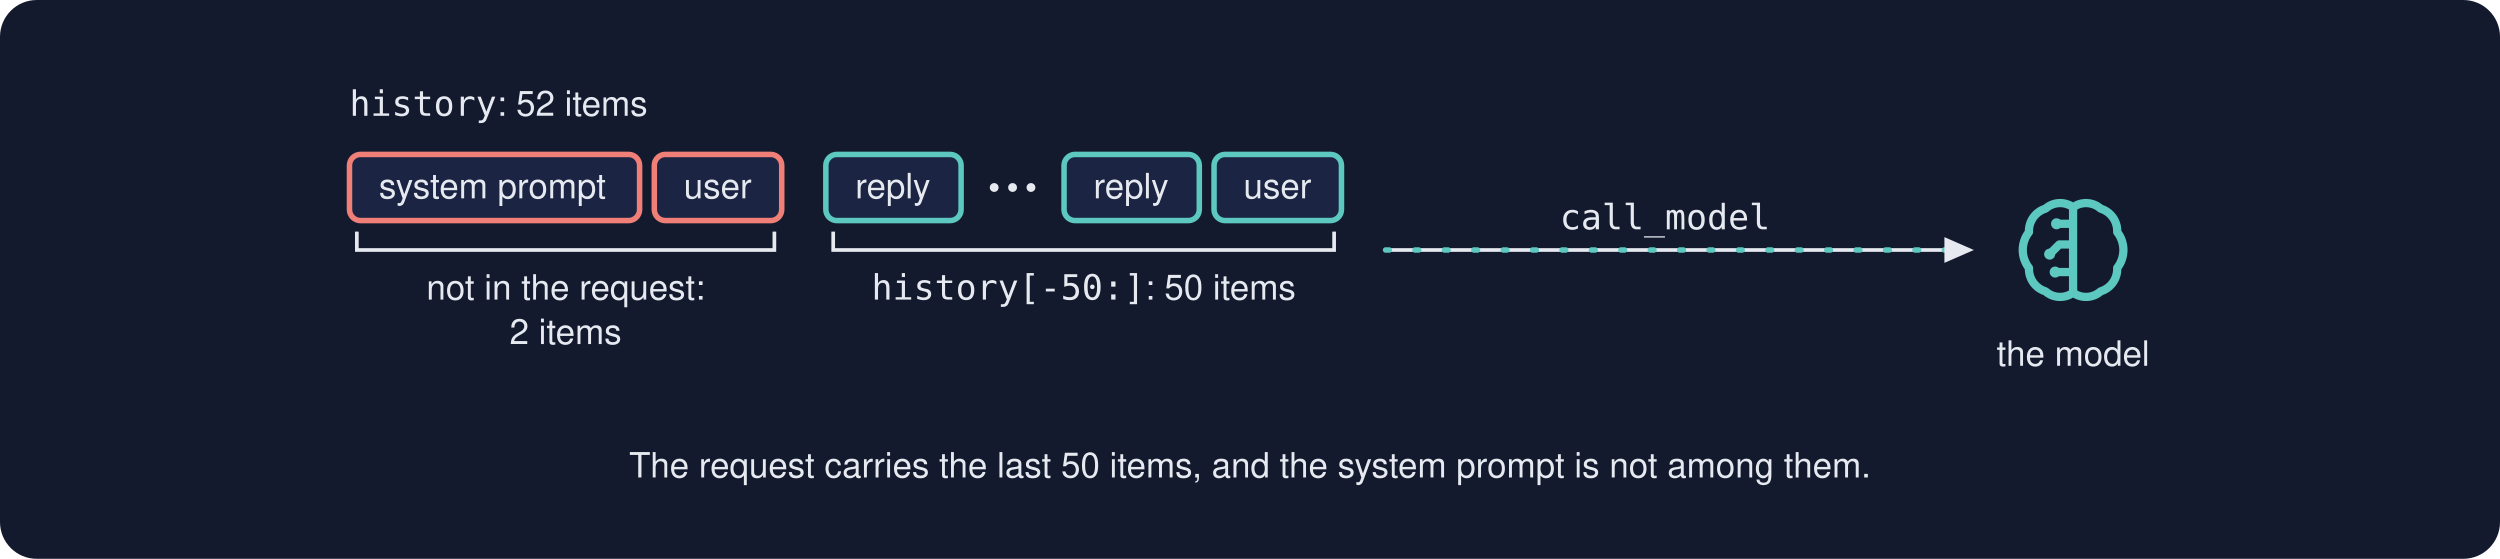
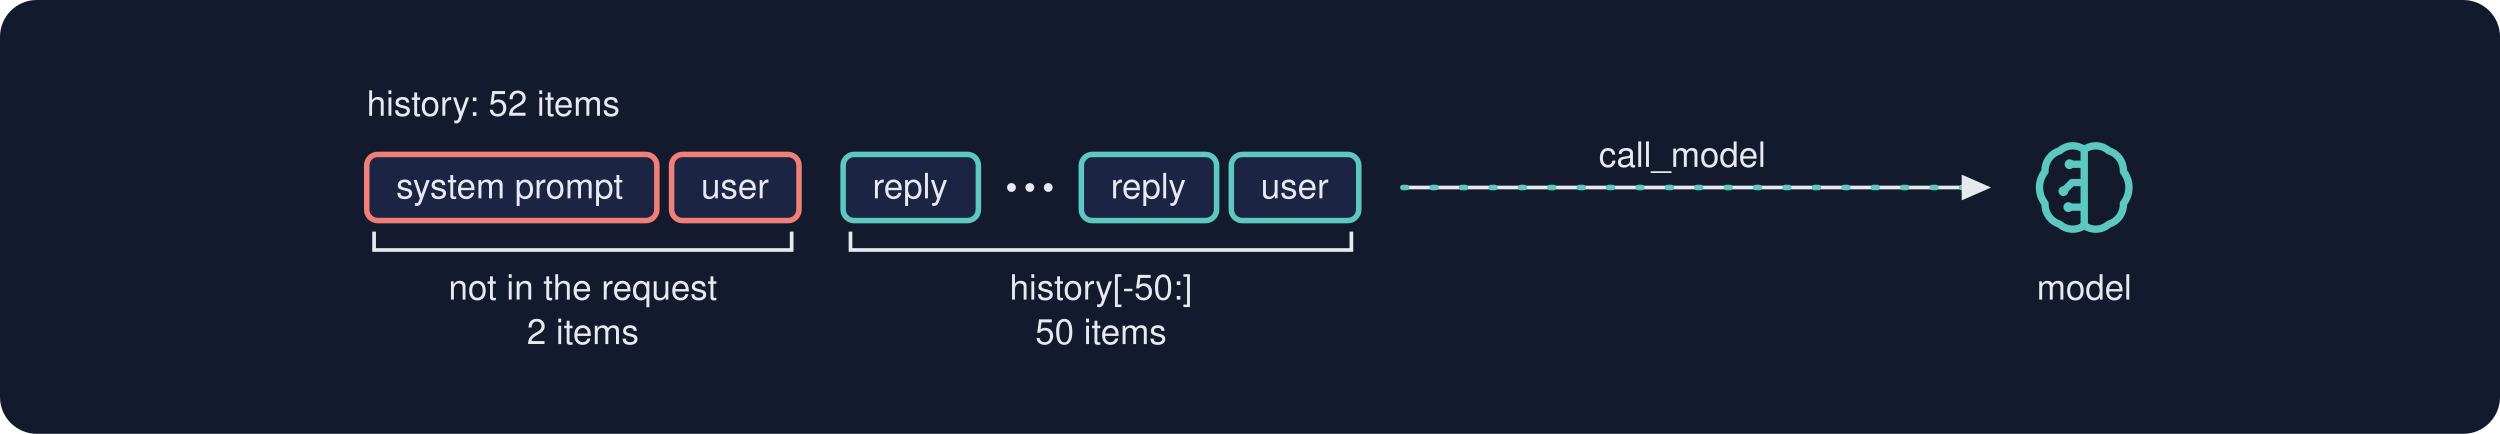
- <svg xmlns="http://www.w3.org/2000/svg" width="680" height="152" viewBox="0 0 680 152" font-family="ui-sans-serif, -apple-system, Helvetica, Arial, sans-serif" font-size="9.5" role="img">
+ <svg xmlns="http://www.w3.org/2000/svg" width="680" height="118" viewBox="0 0 680 118" font-family="ui-sans-serif, -apple-system, Helvetica, Arial, sans-serif" font-size="9.5" role="img">
  <style>@keyframes a-first-reply-outline{0%,6%{stroke:#4A5677;stroke-width:1px;stroke-dasharray:none}9%,88%{stroke:#5CC8C0;stroke-width:1.5px;stroke-dasharray:none}94%,100%{stroke:#4A5677;stroke-width:1px;stroke-dasharray:none}}
@keyframes a-last-reply-outline{0%,6%{stroke:#4A5677;stroke-width:1px;stroke-dasharray:none}9%,88%{stroke:#5CC8C0;stroke-width:1.5px;stroke-dasharray:none}94%,100%{stroke:#4A5677;stroke-width:1px;stroke-dasharray:none}}
@keyframes a-last-user-outline{0%,6%{stroke:#4A5677;stroke-width:1px;stroke-dasharray:none}9%,88%{stroke:#5CC8C0;stroke-width:1.5px;stroke-dasharray:none}94%,100%{stroke:#4A5677;stroke-width:1px;stroke-dasharray:none}}
@keyframes a-send-flow-show{0%,26%{opacity:0}29%,88%{opacity:1}94%,100%{opacity:0}}
@keyframes a-model-color{0%,26%{color:#4A5677}29%,88%{color:#5CC8C0}94%,100%{color:#4A5677}}
@keyframes a-system-outline{0%,26%{stroke:#4A5677;stroke-width:1px;stroke-dasharray:none}29%,88%{stroke:#F07F78;stroke-width:1.5px;stroke-dasharray:none}94%,100%{stroke:#4A5677;stroke-width:1px;stroke-dasharray:none}}
@keyframes a-first-user-outline{0%,26%{stroke:#4A5677;stroke-width:1px;stroke-dasharray:none}29%,88%{stroke:#F07F78;stroke-width:1.5px;stroke-dasharray:none}94%,100%{stroke:#4A5677;stroke-width:1px;stroke-dasharray:none}}
#first-reply{animation:a-first-reply-outline 5s linear infinite}
#last-reply{animation:a-last-reply-outline 5s linear infinite}
#last-user{animation:a-last-user-outline 5s linear infinite}
#send-flow{animation:a-send-flow-show 5s linear infinite,flow 0.4s linear infinite}
#model&gt;svg{animation:a-model-color 5s linear infinite}
#system{animation:a-system-outline 5s linear infinite}
#first-user{animation:a-first-user-outline 5s linear infinite}
@keyframes flow{from{stroke-dashoffset:8}to{stroke-dashoffset:0}}
@media (prefers-reduced-motion:reduce){*{animation:none!important}}</style>
-   <rect width="680" height="152" rx="10" fill="#141A2E" />
-   <text x="95.06" y="31.5" fill="#E6EAF0">
-     <tspan font-family="ui-monospace, SFMono-Regular, Menlo, Consolas, monospace">history</tspan>: 52 items</text>
-   <rect id="system" x="95.06" y="42" width="78.91" height="18" rx="3" fill="#1B2442" stroke="#F07F78" stroke-width="1.5" />
-   <text x="103.06" y="53.95" fill="#E6EAF0">system prompt</text>
-   <rect id="first-user" x="177.97" y="42" width="34.66" height="18" rx="3" fill="#1B2442" stroke="#F07F78" stroke-width="1.5" />
-   <text x="185.97" y="53.95" fill="#E6EAF0">user</text>
-   <rect id="first-reply" x="224.63" y="42" width="36.79" height="18" rx="3" fill="#1B2442" stroke="#5CC8C0" stroke-width="1.5" />
-   <text x="232.63" y="53.95" fill="#E6EAF0">reply</text>
+   <rect width="680" height="118" rx="10" fill="#141A2E" />
+   <text x="99.75" y="31.5" fill="#E6EAF0">history: 52 items</text>
+   <rect id="system" x="99.75" y="42" width="78.91" height="18" rx="3" fill="#1B2442" stroke="#F07F78" stroke-width="1.5" />
+   <text x="107.75" y="53.95" fill="#E6EAF0">system prompt</text>
+   <rect id="first-user" x="182.67" y="42" width="34.66" height="18" rx="3" fill="#1B2442" stroke="#F07F78" stroke-width="1.5" />
+   <text x="190.67" y="53.95" fill="#E6EAF0">user</text>
+   <rect id="first-reply" x="229.33" y="42" width="36.79" height="18" rx="3" fill="#1B2442" stroke="#5CC8C0" stroke-width="1.5" />
+   <text x="237.33" y="53.95" fill="#E6EAF0">reply</text>
  <g fill="#E6EAF0">
-     <circle cx="270.42" cy="51" r="1.2" />
-     <circle cx="275.42" cy="51" r="1.2" />
-     <circle cx="280.42" cy="51" r="1.2" />
+     <circle cx="275.12" cy="51" r="1.2" />
+     <circle cx="280.12" cy="51" r="1.2" />
+     <circle cx="285.12" cy="51" r="1.2" />
  </g>
-   <rect id="last-reply" x="289.42" y="42" width="36.79" height="18" rx="3" fill="#1B2442" stroke="#5CC8C0" stroke-width="1.5" />
-   <text x="297.42" y="53.95" fill="#E6EAF0">reply</text>
-   <rect id="last-user" x="330.22" y="42" width="34.66" height="18" rx="3" fill="#1B2442" stroke="#5CC8C0" stroke-width="1.5" />
-   <text x="338.22" y="53.95" fill="#E6EAF0">user</text>
-   <path d="M97.06 63V68H210.63V63" fill="none" stroke="#E6EAF0" stroke-width="1" />
-   <text x="153.84" y="81.5" fill="#E6EAF0" text-anchor="middle">not in the request:</text>
-   <text x="153.84" y="93.59" fill="#E6EAF0" text-anchor="middle">2 items</text>
-   <path d="M226.63 63V68H362.88V63" fill="none" stroke="#E6EAF0" stroke-width="1" />
-   <text x="294.76" y="81.5" fill="#E6EAF0" text-anchor="middle">
-     <tspan font-family="ui-monospace, SFMono-Regular, Menlo, Consolas, monospace">history[-50:]</tspan>: 50 items</text>
-   <path id="send-shaft" d="M376.88 68H528.88" fill="none" stroke="#E6EAF0" stroke-width="1" />
-   <path id="send-flow" d="M376.88 68H528.88" fill="none" stroke="#5CC8C0" stroke-width="1.5" stroke-linecap="round" stroke-dasharray="1 7" opacity="1" />
-   <polygon id="send-head" points="528.88,64.5 536.88,68 528.88,71.5" fill="#E6EAF0" />
-   <text x="452.88" y="62.38" fill="#E6EAF0" text-anchor="middle">
-     <tspan font-family="ui-monospace, SFMono-Regular, Menlo, Consolas, monospace">call_model</tspan>
-   </text>
+   <rect id="last-reply" x="294.12" y="42" width="36.79" height="18" rx="3" fill="#1B2442" stroke="#5CC8C0" stroke-width="1.5" />
+   <text x="302.12" y="53.95" fill="#E6EAF0">reply</text>
+   <rect id="last-user" x="334.92" y="42" width="34.66" height="18" rx="3" fill="#1B2442" stroke="#5CC8C0" stroke-width="1.5" />
+   <text x="342.92" y="53.95" fill="#E6EAF0">user</text>
+   <path d="M101.75 63V68H215.33V63" fill="none" stroke="#E6EAF0" stroke-width="1" />
+   <text x="158.54" y="81.5" fill="#E6EAF0" text-anchor="middle">not in the request</text>
+   <text x="158.54" y="93.59" fill="#E6EAF0" text-anchor="middle">2 items</text>
+   <path d="M231.33 63V68H367.58V63" fill="none" stroke="#E6EAF0" stroke-width="1" />
+   <text x="299.46" y="81.5" fill="#E6EAF0" text-anchor="middle">history[-50:]</text>
+   <text x="299.46" y="93.59" fill="#E6EAF0" text-anchor="middle">50 items</text>
+   <path id="send-shaft" d="M381.58 51H533.58" fill="none" stroke="#E6EAF0" stroke-width="1" />
+   <path id="send-flow" d="M381.58 51H533.58" fill="none" stroke="#5CC8C0" stroke-width="1.5" stroke-linecap="round" stroke-dasharray="1 7" opacity="1" />
+   <polygon id="send-head" points="533.58,47.5 541.58,51 533.58,54.5" fill="#E6EAF0" />
+   <text x="457.58" y="45.38" fill="#E6EAF0" text-anchor="middle">call_model</text>
  <g id="model">
-     <svg x="545.88" y="50" width="36" height="36" color="#5CC8C0" viewBox="0 0 48 48" fill="none" stroke="currentColor" stroke-width="3" stroke-linecap="round" stroke-linejoin="round">
+     <svg x="550.91" y="35" width="32" height="32" color="#5CC8C0" viewBox="0 0 48 48" fill="none" stroke="currentColor" stroke-width="3" stroke-linecap="round" stroke-linejoin="round">
      <path d="M24 8.5A8 8 0 0 0 14 9A8.5 8.5 0 0 0 8 17.5A10.5 10.5 0 0 0 8 30.5A8.5 8.5 0 0 0 14 39A8 8 0 0 0 24 39.5A8 8 0 0 0 34 39A8.5 8.5 0 0 0 40 30.5A10.5 10.5 0 0 0 40 17.5A8.5 8.5 0 0 0 34 9A8 8 0 0 0 24 8.5Z" />
      <path d="M24 8.5V39.5M24 14.5L18 14.5M24 22L19 22L15.5 25.5M24 32L17.5 32" />
      <circle cx="18" cy="14.5" r="2" fill="currentColor" stroke="none" />
      <circle cx="15.5" cy="25.5" r="2" fill="currentColor" stroke="none" />
      <circle cx="17.5" cy="32" r="2" fill="currentColor" stroke="none" />
    </svg>
  </g>
-   <text x="563.88" y="99.5" fill="#E6EAF0" text-anchor="middle">the model</text>
-   <text x="340" y="129.88" fill="#E6EAF0" text-anchor="middle">The request carries the last 50 items, and the system prompt is not among them.</text>
+   <text x="566.91" y="81.5" fill="#E6EAF0" text-anchor="middle">model</text>
</svg>
